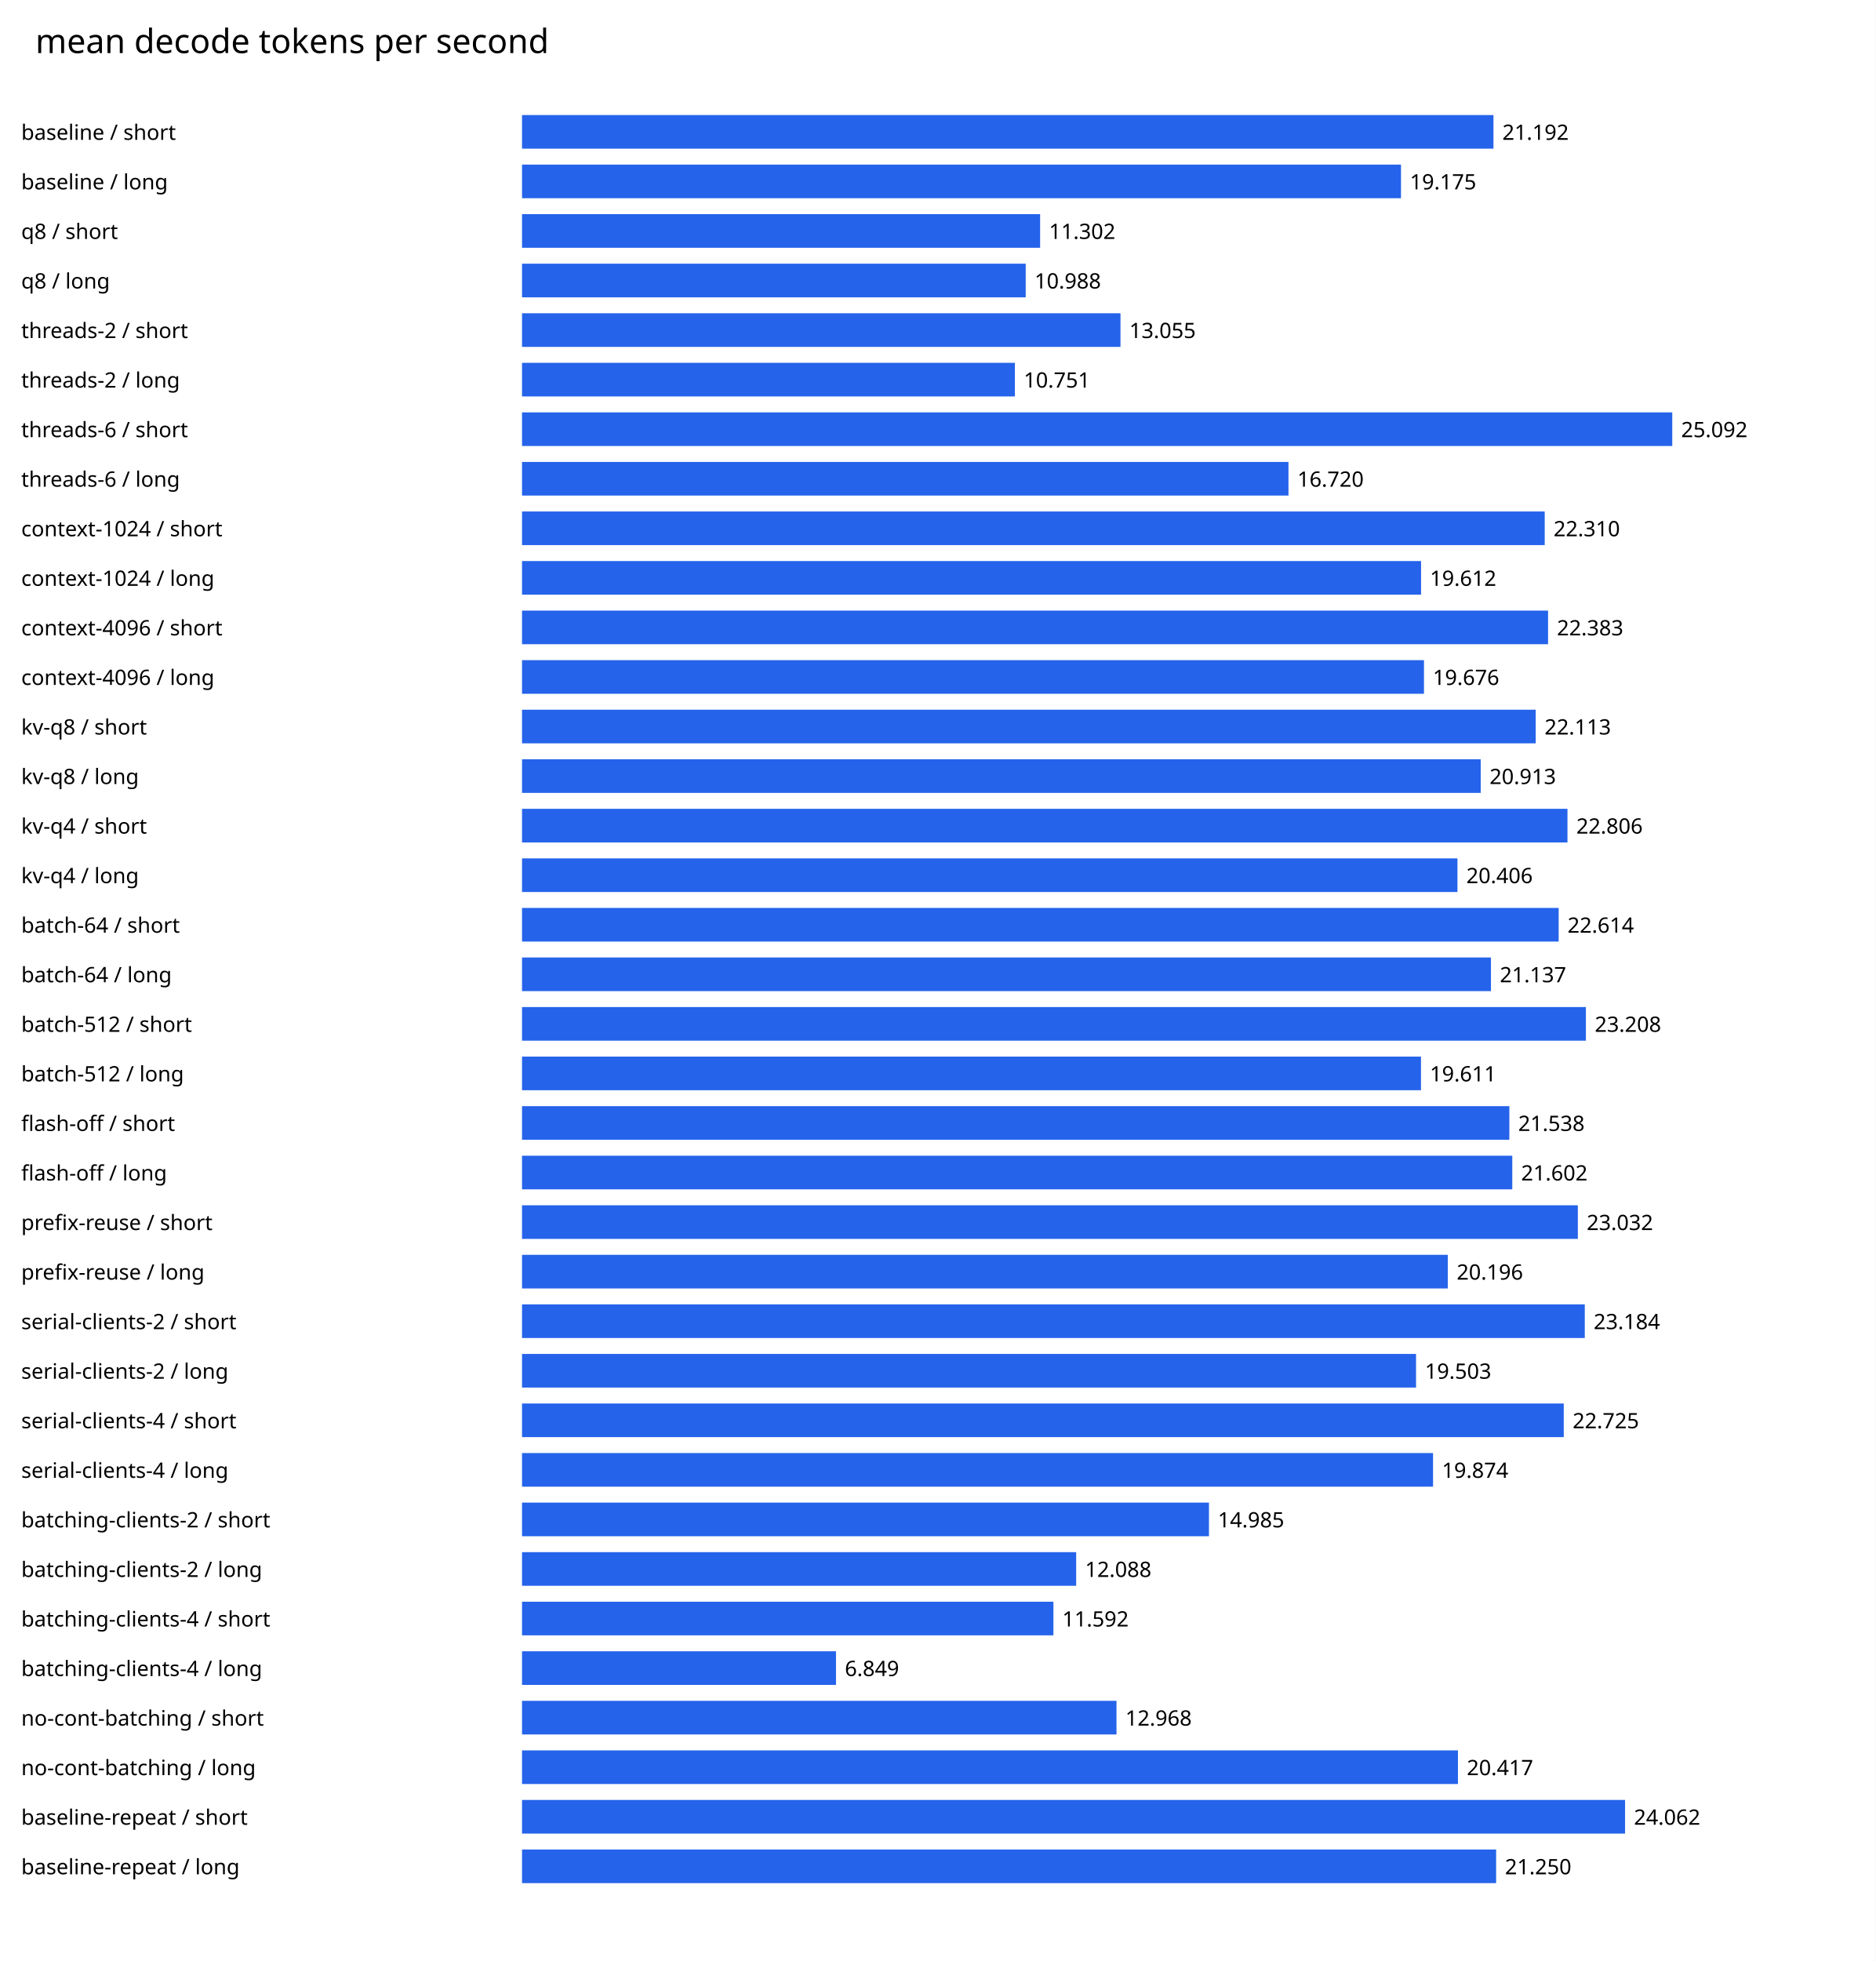
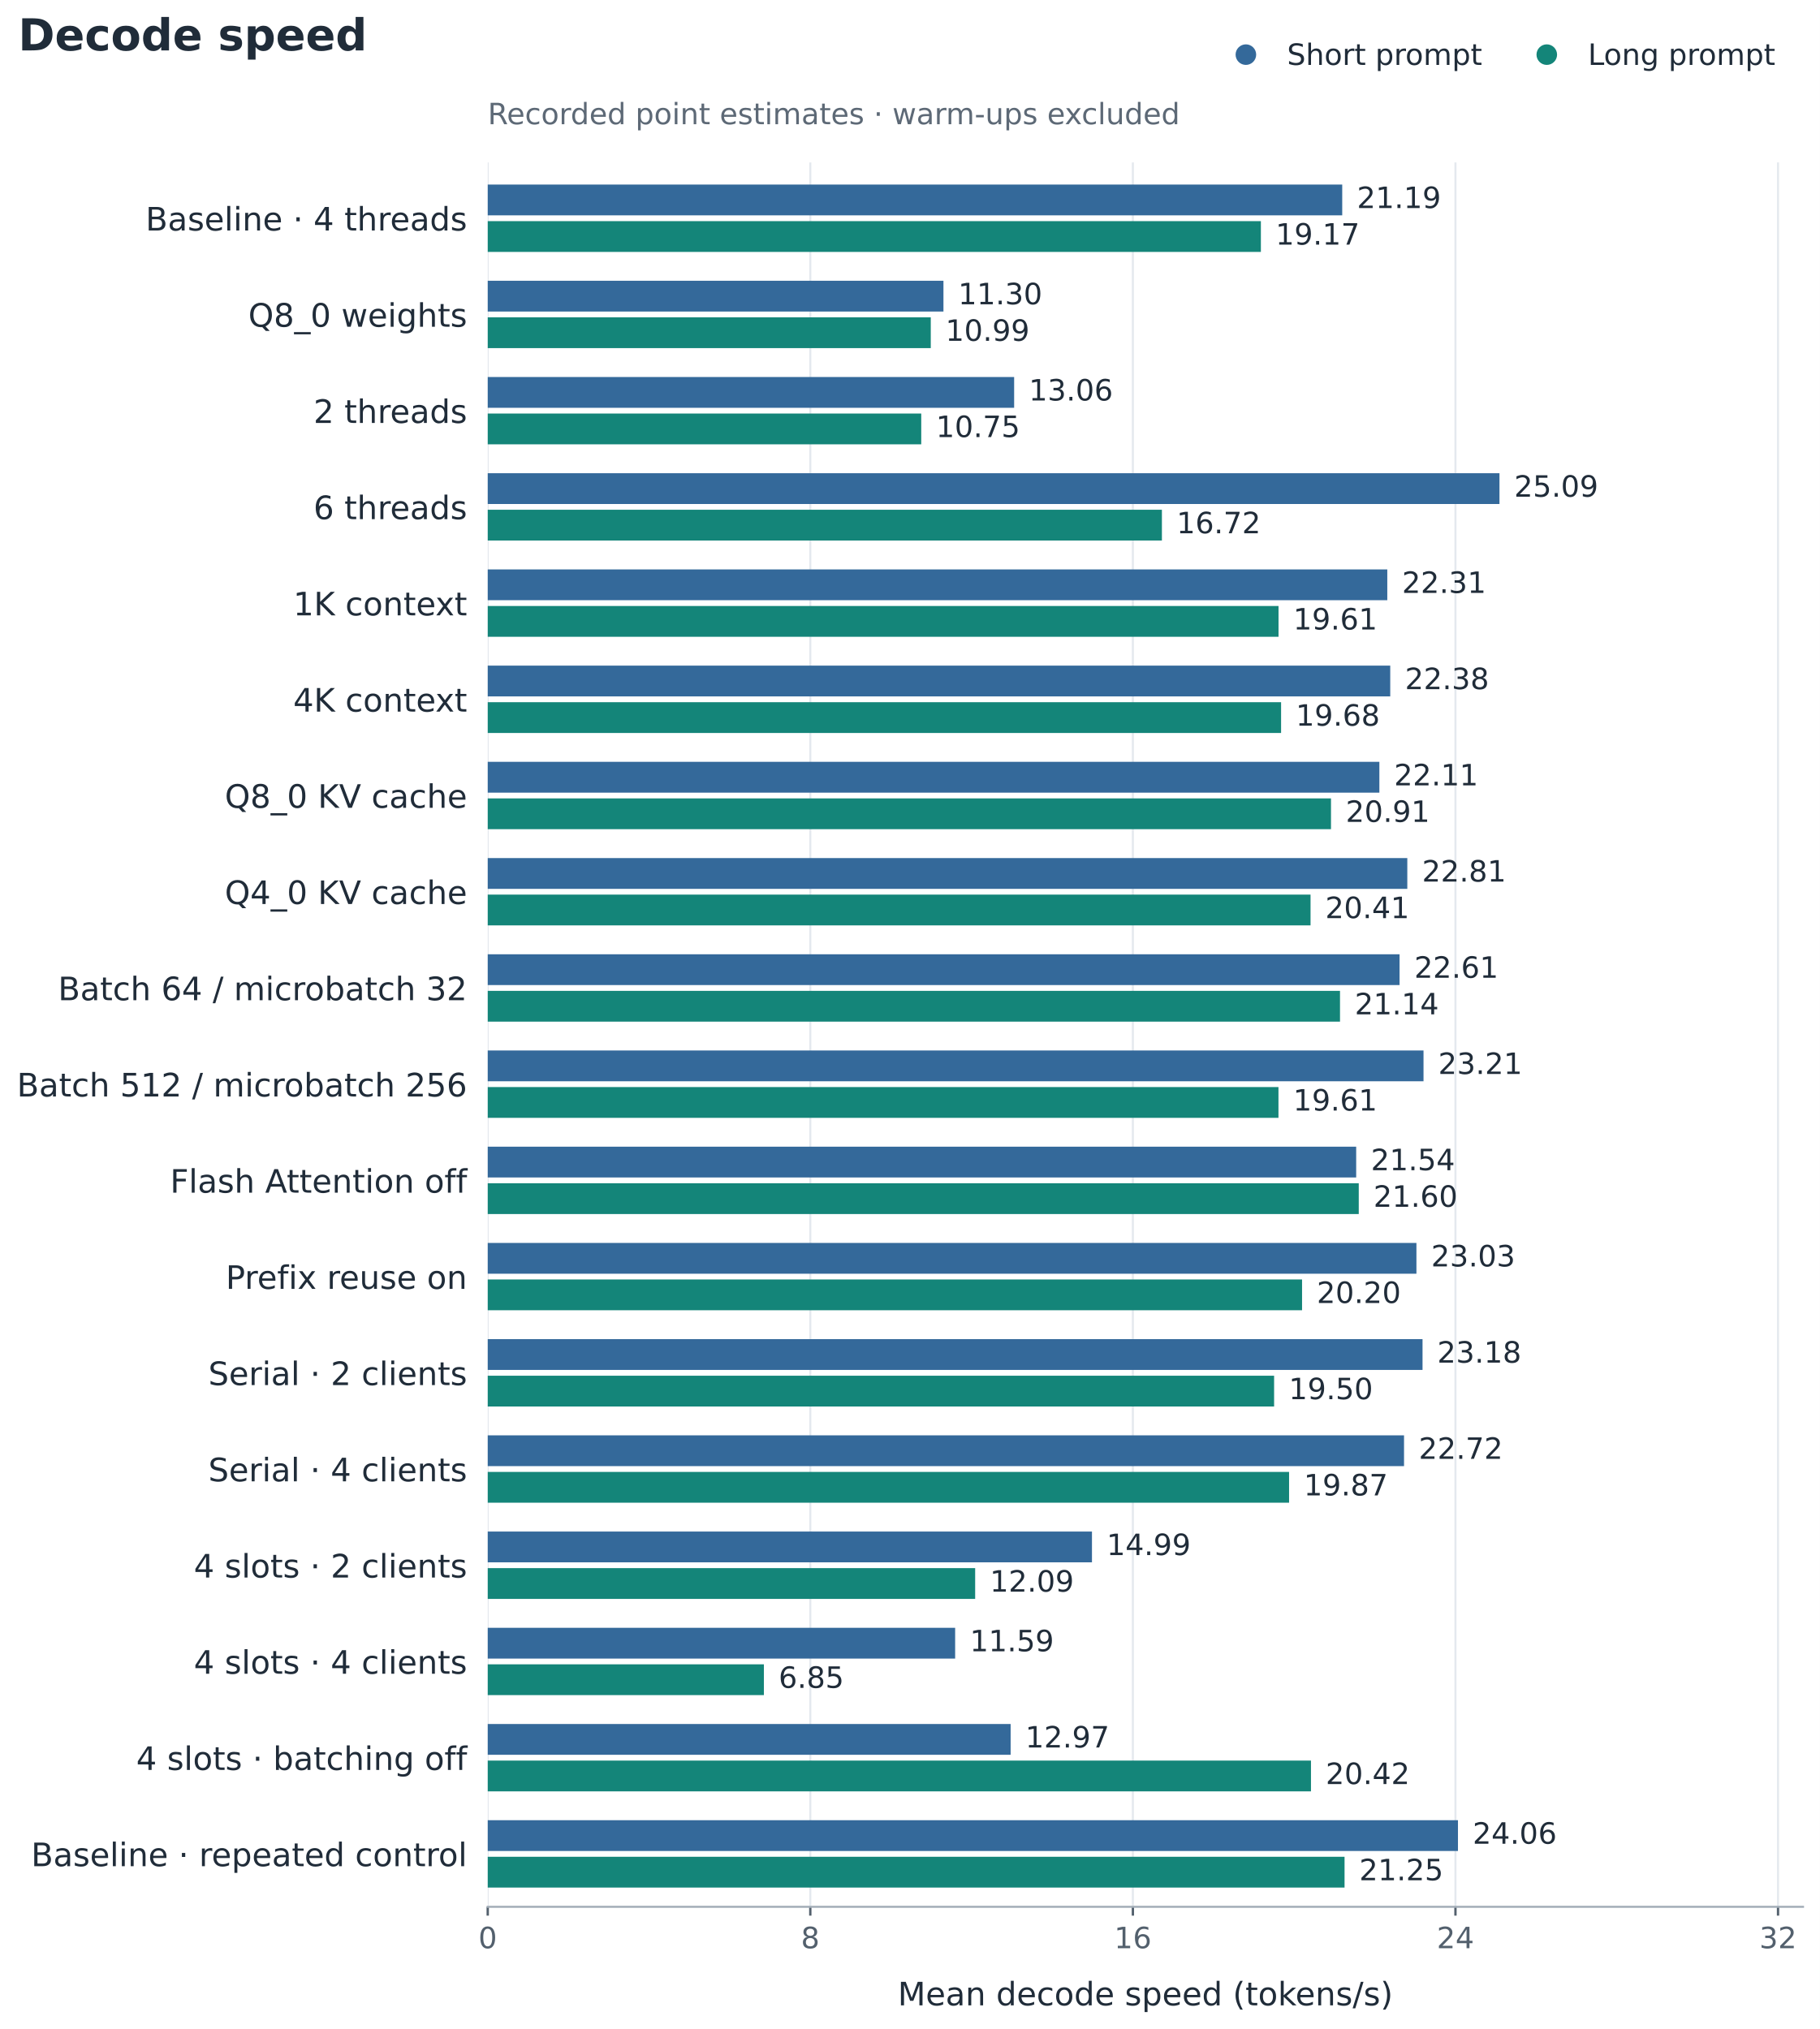
- <svg xmlns="http://www.w3.org/2000/svg" viewBox="0 0 1060 1108" role="img">
-   <rect width="100%" height="100%" fill="white" />
-   <text x="20" y="30" font-family="sans-serif" font-size="19">mean decode tokens per second</text>
-   <text x="12" y="79" font-family="sans-serif" font-size="12">baseline / short</text>
-   <rect x="295" y="65" width="548.97" height="19" fill="#2563eb" />
-   <text x="848.97" y="79" font-family="sans-serif" font-size="12">21.192</text>
-   <text x="12" y="107" font-family="sans-serif" font-size="12">baseline / long</text>
-   <rect x="295" y="93" width="496.712" height="19" fill="#2563eb" />
-   <text x="796.712" y="107" font-family="sans-serif" font-size="12">19.175</text>
-   <text x="12" y="135" font-family="sans-serif" font-size="12">q8 / short</text>
-   <rect x="295" y="121" width="292.777" height="19" fill="#2563eb" />
-   <text x="592.777" y="135" font-family="sans-serif" font-size="12">11.302</text>
-   <text x="12" y="163" font-family="sans-serif" font-size="12">q8 / long</text>
-   <rect x="295" y="149" width="284.632" height="19" fill="#2563eb" />
-   <text x="584.632" y="163" font-family="sans-serif" font-size="12">10.988</text>
-   <text x="12" y="191" font-family="sans-serif" font-size="12">threads-2 / short</text>
-   <rect x="295" y="177" width="338.195" height="19" fill="#2563eb" />
-   <text x="638.195" y="191" font-family="sans-serif" font-size="12">13.055</text>
-   <text x="12" y="219" font-family="sans-serif" font-size="12">threads-2 / long</text>
-   <rect x="295" y="205" width="278.51" height="19" fill="#2563eb" />
-   <text x="578.51" y="219" font-family="sans-serif" font-size="12">10.751</text>
-   <text x="12" y="247" font-family="sans-serif" font-size="12">threads-6 / short</text>
-   <rect x="295" y="233" width="650.0" height="19" fill="#2563eb" />
-   <text x="950.0" y="247" font-family="sans-serif" font-size="12">25.092</text>
-   <text x="12" y="275" font-family="sans-serif" font-size="12">threads-6 / long</text>
-   <rect x="295" y="261" width="433.126" height="19" fill="#2563eb" />
-   <text x="733.126" y="275" font-family="sans-serif" font-size="12">16.720</text>
-   <text x="12" y="303" font-family="sans-serif" font-size="12">context-1024 / short</text>
-   <rect x="295" y="289" width="577.924" height="19" fill="#2563eb" />
-   <text x="877.924" y="303" font-family="sans-serif" font-size="12">22.310</text>
-   <text x="12" y="331" font-family="sans-serif" font-size="12">context-1024 / long</text>
-   <rect x="295" y="317" width="508.047" height="19" fill="#2563eb" />
-   <text x="808.047" y="331" font-family="sans-serif" font-size="12">19.612</text>
-   <text x="12" y="359" font-family="sans-serif" font-size="12">context-4096 / short</text>
-   <rect x="295" y="345" width="579.82" height="19" fill="#2563eb" />
-   <text x="879.82" y="359" font-family="sans-serif" font-size="12">22.383</text>
-   <text x="12" y="387" font-family="sans-serif" font-size="12">context-4096 / long</text>
-   <rect x="295" y="373" width="509.693" height="19" fill="#2563eb" />
-   <text x="809.693" y="387" font-family="sans-serif" font-size="12">19.676</text>
-   <text x="12" y="415" font-family="sans-serif" font-size="12">kv-q8 / short</text>
-   <rect x="295" y="401" width="572.837" height="19" fill="#2563eb" />
-   <text x="872.837" y="415" font-family="sans-serif" font-size="12">22.113</text>
-   <text x="12" y="443" font-family="sans-serif" font-size="12">kv-q8 / long</text>
-   <rect x="295" y="429" width="541.755" height="19" fill="#2563eb" />
-   <text x="841.755" y="443" font-family="sans-serif" font-size="12">20.913</text>
-   <text x="12" y="471" font-family="sans-serif" font-size="12">kv-q4 / short</text>
-   <rect x="295" y="457" width="590.781" height="19" fill="#2563eb" />
-   <text x="890.781" y="471" font-family="sans-serif" font-size="12">22.806</text>
-   <text x="12" y="499" font-family="sans-serif" font-size="12">kv-q4 / long</text>
-   <rect x="295" y="485" width="528.616" height="19" fill="#2563eb" />
-   <text x="828.616" y="499" font-family="sans-serif" font-size="12">20.406</text>
-   <text x="12" y="527" font-family="sans-serif" font-size="12">batch-64 / short</text>
-   <rect x="295" y="513" width="585.807" height="19" fill="#2563eb" />
-   <text x="885.807" y="527" font-family="sans-serif" font-size="12">22.614</text>
-   <text x="12" y="555" font-family="sans-serif" font-size="12">batch-64 / long</text>
-   <rect x="295" y="541" width="547.547" height="19" fill="#2563eb" />
-   <text x="847.547" y="555" font-family="sans-serif" font-size="12">21.137</text>
-   <text x="12" y="583" font-family="sans-serif" font-size="12">batch-512 / short</text>
-   <rect x="295" y="569" width="601.196" height="19" fill="#2563eb" />
-   <text x="901.196" y="583" font-family="sans-serif" font-size="12">23.208</text>
-   <text x="12" y="611" font-family="sans-serif" font-size="12">batch-512 / long</text>
-   <rect x="295" y="597" width="508.006" height="19" fill="#2563eb" />
-   <text x="808.006" y="611" font-family="sans-serif" font-size="12">19.611</text>
-   <text x="12" y="639" font-family="sans-serif" font-size="12">flash-off / short</text>
-   <rect x="295" y="625" width="557.936" height="19" fill="#2563eb" />
-   <text x="857.936" y="639" font-family="sans-serif" font-size="12">21.538</text>
-   <text x="12" y="667" font-family="sans-serif" font-size="12">flash-off / long</text>
-   <rect x="295" y="653" width="559.593" height="19" fill="#2563eb" />
-   <text x="859.593" y="667" font-family="sans-serif" font-size="12">21.602</text>
-   <text x="12" y="695" font-family="sans-serif" font-size="12">prefix-reuse / short</text>
-   <rect x="295" y="681" width="596.644" height="19" fill="#2563eb" />
-   <text x="896.644" y="695" font-family="sans-serif" font-size="12">23.032</text>
-   <text x="12" y="723" font-family="sans-serif" font-size="12">prefix-reuse / long</text>
-   <rect x="295" y="709" width="523.166" height="19" fill="#2563eb" />
-   <text x="823.166" y="723" font-family="sans-serif" font-size="12">20.196</text>
-   <text x="12" y="751" font-family="sans-serif" font-size="12">serial-clients-2 / short</text>
-   <rect x="295" y="737" width="600.565" height="19" fill="#2563eb" />
-   <text x="900.565" y="751" font-family="sans-serif" font-size="12">23.184</text>
-   <text x="12" y="779" font-family="sans-serif" font-size="12">serial-clients-2 / long</text>
-   <rect x="295" y="765" width="505.209" height="19" fill="#2563eb" />
-   <text x="805.209" y="779" font-family="sans-serif" font-size="12">19.503</text>
-   <text x="12" y="807" font-family="sans-serif" font-size="12">serial-clients-4 / short</text>
-   <rect x="295" y="793" width="588.68" height="19" fill="#2563eb" />
-   <text x="888.68" y="807" font-family="sans-serif" font-size="12">22.725</text>
-   <text x="12" y="835" font-family="sans-serif" font-size="12">serial-clients-4 / long</text>
-   <rect x="295" y="821" width="514.825" height="19" fill="#2563eb" />
-   <text x="814.825" y="835" font-family="sans-serif" font-size="12">19.874</text>
-   <text x="12" y="863" font-family="sans-serif" font-size="12">batching-clients-2 / short</text>
-   <rect x="295" y="849" width="388.189" height="19" fill="#2563eb" />
-   <text x="688.189" y="863" font-family="sans-serif" font-size="12">14.985</text>
-   <text x="12" y="891" font-family="sans-serif" font-size="12">batching-clients-2 / long</text>
-   <rect x="295" y="877" width="313.149" height="19" fill="#2563eb" />
-   <text x="613.149" y="891" font-family="sans-serif" font-size="12">12.088</text>
-   <text x="12" y="919" font-family="sans-serif" font-size="12">batching-clients-4 / short</text>
-   <rect x="295" y="905" width="300.291" height="19" fill="#2563eb" />
-   <text x="600.291" y="919" font-family="sans-serif" font-size="12">11.592</text>
-   <text x="12" y="947" font-family="sans-serif" font-size="12">batching-clients-4 / long</text>
-   <rect x="295" y="933" width="177.423" height="19" fill="#2563eb" />
-   <text x="477.423" y="947" font-family="sans-serif" font-size="12">6.849</text>
-   <text x="12" y="975" font-family="sans-serif" font-size="12">no-cont-batching / short</text>
-   <rect x="295" y="961" width="335.939" height="19" fill="#2563eb" />
-   <text x="635.939" y="975" font-family="sans-serif" font-size="12">12.968</text>
-   <text x="12" y="1003" font-family="sans-serif" font-size="12">no-cont-batching / long</text>
-   <rect x="295" y="989" width="528.897" height="19" fill="#2563eb" />
-   <text x="828.897" y="1003" font-family="sans-serif" font-size="12">20.417</text>
-   <text x="12" y="1031" font-family="sans-serif" font-size="12">baseline-repeat / short</text>
-   <rect x="295" y="1017" width="623.327" height="19" fill="#2563eb" />
-   <text x="923.327" y="1031" font-family="sans-serif" font-size="12">24.062</text>
-   <text x="12" y="1059" font-family="sans-serif" font-size="12">baseline-repeat / long</text>
-   <rect x="295" y="1045" width="550.467" height="19" fill="#2563eb" />
-   <text x="850.467" y="1059" font-family="sans-serif" font-size="12">21.250</text>
+ <svg xmlns="http://www.w3.org/2000/svg" xmlns:xlink="http://www.w3.org/1999/xlink" width="619.2pt" height="690.48pt" viewBox="0 0 619.2 690.48" version="1.1" role="img" aria-labelledby="chart-title chart-description">
+   <defs>
+     <style type="text/css">*{stroke-linejoin: round; stroke-linecap: butt}</style>
+   </defs>
+   <g id="figure_1">
+     <g id="patch_1">
+       <path d="M 0 690.48  L 619.2 690.48  L 619.2 0  L 0 0  z " style="fill: #ffffff" />
+     </g>
+     <g id="axes_1">
+       <g id="patch_2">
+         <path d="M 165.942 648.896  L 613.44 648.896  L 613.44 55.276  L 165.942 55.276  z " style="fill: #ffffff" />
+       </g>
+       <g id="matplotlib.axis_1">
+         <g id="xtick_1">
+           <g id="line2d_1">
+             <path d="M 165.942 648.896  L 165.942 55.276  " clip-path="url(#pd51f5eeb92)" style="fill: none; stroke: #e4e9ee; stroke-width: 0.7; stroke-linecap: square" />
+           </g>
+           <g id="line2d_2">
+             <defs>
+               <path id="m0740955a48" d="M 0 0  L 0 3  " style="stroke: #53606d; stroke-width: 0.8" />
+             </defs>
+             <g>
+               <use xlink:href="#m0740955a48" x="165.942" y="648.896" style="fill: #53606d; stroke: #53606d; stroke-width: 0.8" />
+             </g>
+           </g>
+           <g id="text_1">
+             <text style="font-size: 10px; font-family: 'DejaVu Sans'; text-anchor: middle; fill: #53606d" x="165.942" y="662.994" transform="rotate(-0 165.9419 662.9944)">0</text>
+           </g>
+         </g>
+         <g id="xtick_2">
+           <g id="line2d_3">
+             <path d="M 275.692 648.896  L 275.692 55.276  " clip-path="url(#pd51f5eeb92)" style="fill: none; stroke: #e4e9ee; stroke-width: 0.7; stroke-linecap: square" />
+           </g>
+           <g id="line2d_4">
+             <g>
+               <use xlink:href="#m0740955a48" x="275.692" y="648.896" style="fill: #53606d; stroke: #53606d; stroke-width: 0.8" />
+             </g>
+           </g>
+           <g id="text_2">
+             <text style="font-size: 10px; font-family: 'DejaVu Sans'; text-anchor: middle; fill: #53606d" x="275.692" y="662.994" transform="rotate(-0 275.6918 662.9944)">8</text>
+           </g>
+         </g>
+         <g id="xtick_3">
+           <g id="line2d_5">
+             <path d="M 385.442 648.896  L 385.442 55.276  " clip-path="url(#pd51f5eeb92)" style="fill: none; stroke: #e4e9ee; stroke-width: 0.7; stroke-linecap: square" />
+           </g>
+           <g id="line2d_6">
+             <g>
+               <use xlink:href="#m0740955a48" x="385.442" y="648.896" style="fill: #53606d; stroke: #53606d; stroke-width: 0.8" />
+             </g>
+           </g>
+           <g id="text_3">
+             <text style="font-size: 10px; font-family: 'DejaVu Sans'; text-anchor: middle; fill: #53606d" x="385.442" y="662.994" transform="rotate(-0 385.4418 662.9944)">16</text>
+           </g>
+         </g>
+         <g id="xtick_4">
+           <g id="line2d_7">
+             <path d="M 495.192 648.896  L 495.192 55.276  " clip-path="url(#pd51f5eeb92)" style="fill: none; stroke: #e4e9ee; stroke-width: 0.7; stroke-linecap: square" />
+           </g>
+           <g id="line2d_8">
+             <g>
+               <use xlink:href="#m0740955a48" x="495.192" y="648.896" style="fill: #53606d; stroke: #53606d; stroke-width: 0.8" />
+             </g>
+           </g>
+           <g id="text_4">
+             <text style="font-size: 10px; font-family: 'DejaVu Sans'; text-anchor: middle; fill: #53606d" x="495.192" y="662.994" transform="rotate(-0 495.1917 662.9944)">24</text>
+           </g>
+         </g>
+         <g id="xtick_5">
+           <g id="line2d_9">
+             <path d="M 604.942 648.896  L 604.942 55.276  " clip-path="url(#pd51f5eeb92)" style="fill: none; stroke: #e4e9ee; stroke-width: 0.7; stroke-linecap: square" />
+           </g>
+           <g id="line2d_10">
+             <g>
+               <use xlink:href="#m0740955a48" x="604.942" y="648.896" style="fill: #53606d; stroke: #53606d; stroke-width: 0.8" />
+             </g>
+           </g>
+           <g id="text_5">
+             <text style="font-size: 10px; font-family: 'DejaVu Sans'; text-anchor: middle; fill: #53606d" x="604.942" y="662.994" transform="rotate(-0 604.9416 662.9944)">32</text>
+           </g>
+         </g>
+         <g id="text_6">
+           <text style="font-size: 11px; font-family: 'DejaVu Sans'; text-anchor: middle; fill: #202c39" x="389.691" y="682.432" transform="rotate(-0 389.6909 682.4323)">Mean decode speed (tokens/s)</text>
+         </g>
+       </g>
+       <g id="matplotlib.axis_2">
+         <g id="ytick_1">
+           <g id="line2d_11" />
+           <g id="text_7">
+             <text style="font-size: 11px; font-family: 'DejaVu Sans'; text-anchor: end; fill: #202c39" x="158.942" y="78.445" transform="rotate(-0 158.9419 78.44538)">Baseline · 4 threads</text>
+           </g>
+         </g>
+         <g id="ytick_2">
+           <g id="line2d_12" />
+           <g id="text_8">
+             <text style="font-size: 11px; font-family: 'DejaVu Sans'; text-anchor: end; fill: #202c39" x="158.942" y="111.188" transform="rotate(-0 158.9419 111.1878)">Q8_0 weights</text>
+           </g>
+         </g>
+         <g id="ytick_3">
+           <g id="line2d_13" />
+           <g id="text_9">
+             <text style="font-size: 11px; font-family: 'DejaVu Sans'; text-anchor: end; fill: #202c39" x="158.942" y="143.93" transform="rotate(-0 158.9419 143.9302)">2 threads</text>
+           </g>
+         </g>
+         <g id="ytick_4">
+           <g id="line2d_14" />
+           <g id="text_10">
+             <text style="font-size: 11px; font-family: 'DejaVu Sans'; text-anchor: end; fill: #202c39" x="158.942" y="176.673" transform="rotate(-0 158.9419 176.6727)">6 threads</text>
+           </g>
+         </g>
+         <g id="ytick_5">
+           <g id="line2d_15" />
+           <g id="text_11">
+             <text style="font-size: 11px; font-family: 'DejaVu Sans'; text-anchor: end; fill: #202c39" x="158.942" y="209.415" transform="rotate(-0 158.9419 209.4151)">1K context</text>
+           </g>
+         </g>
+         <g id="ytick_6">
+           <g id="line2d_16" />
+           <g id="text_12">
+             <text style="font-size: 11px; font-family: 'DejaVu Sans'; text-anchor: end; fill: #202c39" x="158.942" y="242.158" transform="rotate(-0 158.9419 242.1575)">4K context</text>
+           </g>
+         </g>
+         <g id="ytick_7">
+           <g id="line2d_17" />
+           <g id="text_13">
+             <text style="font-size: 11px; font-family: 'DejaVu Sans'; text-anchor: end; fill: #202c39" x="158.942" y="274.9" transform="rotate(-0 158.9419 274.9)">Q8_0 KV cache</text>
+           </g>
+         </g>
+         <g id="ytick_8">
+           <g id="line2d_18" />
+           <g id="text_14">
+             <text style="font-size: 11px; font-family: 'DejaVu Sans'; text-anchor: end; fill: #202c39" x="158.942" y="307.642" transform="rotate(-0 158.9419 307.6424)">Q4_0 KV cache</text>
+           </g>
+         </g>
+         <g id="ytick_9">
+           <g id="line2d_19" />
+           <g id="text_15">
+             <text style="font-size: 11px; font-family: 'DejaVu Sans'; text-anchor: end; fill: #202c39" x="158.942" y="340.385" transform="rotate(-0 158.9419 340.3848)">Batch 64 / microbatch 32</text>
+           </g>
+         </g>
+         <g id="ytick_10">
+           <g id="line2d_20" />
+           <g id="text_16">
+             <text style="font-size: 11px; font-family: 'DejaVu Sans'; text-anchor: end; fill: #202c39" x="158.942" y="373.127" transform="rotate(-0 158.9419 373.1273)">Batch 512 / microbatch 256</text>
+           </g>
+         </g>
+         <g id="ytick_11">
+           <g id="line2d_21" />
+           <g id="text_17">
+             <text style="font-size: 11px; font-family: 'DejaVu Sans'; text-anchor: end; fill: #202c39" x="158.942" y="405.87" transform="rotate(-0 158.9419 405.8697)">Flash Attention off</text>
+           </g>
+         </g>
+         <g id="ytick_12">
+           <g id="line2d_22" />
+           <g id="text_18">
+             <text style="font-size: 11px; font-family: 'DejaVu Sans'; text-anchor: end; fill: #202c39" x="158.942" y="438.612" transform="rotate(-0 158.9419 438.6121)">Prefix reuse on</text>
+           </g>
+         </g>
+         <g id="ytick_13">
+           <g id="line2d_23" />
+           <g id="text_19">
+             <text style="font-size: 11px; font-family: 'DejaVu Sans'; text-anchor: end; fill: #202c39" x="158.942" y="471.355" transform="rotate(-0 158.9419 471.3546)">Serial · 2 clients</text>
+           </g>
+         </g>
+         <g id="ytick_14">
+           <g id="line2d_24" />
+           <g id="text_20">
+             <text style="font-size: 11px; font-family: 'DejaVu Sans'; text-anchor: end; fill: #202c39" x="158.942" y="504.097" transform="rotate(-0 158.9419 504.097)">Serial · 4 clients</text>
+           </g>
+         </g>
+         <g id="ytick_15">
+           <g id="line2d_25" />
+           <g id="text_21">
+             <text style="font-size: 11px; font-family: 'DejaVu Sans'; text-anchor: end; fill: #202c39" x="158.942" y="536.839" transform="rotate(-0 158.9419 536.8394)">4 slots · 2 clients</text>
+           </g>
+         </g>
+         <g id="ytick_16">
+           <g id="line2d_26" />
+           <g id="text_22">
+             <text style="font-size: 11px; font-family: 'DejaVu Sans'; text-anchor: end; fill: #202c39" x="158.942" y="569.582" transform="rotate(-0 158.9419 569.5819)">4 slots · 4 clients</text>
+           </g>
+         </g>
+         <g id="ytick_17">
+           <g id="line2d_27" />
+           <g id="text_23">
+             <text style="font-size: 11px; font-family: 'DejaVu Sans'; text-anchor: end; fill: #202c39" x="158.942" y="602.324" transform="rotate(-0 158.9419 602.3243)">4 slots · batching off</text>
+           </g>
+         </g>
+         <g id="ytick_18">
+           <g id="line2d_28" />
+           <g id="text_24">
+             <text style="font-size: 11px; font-family: 'DejaVu Sans'; text-anchor: end; fill: #202c39" x="158.942" y="635.067" transform="rotate(-0 158.9419 635.0667)">Baseline · repeated control</text>
+           </g>
+         </g>
+       </g>
+       <g id="patch_3">
+         <path d="M 165.942 62.806  L 456.667 62.806  L 456.667 73.284  L 165.942 73.284  z " clip-path="url(#pd51f5eeb92)" style="fill: #34699a" />
+       </g>
+       <g id="patch_4">
+         <path d="M 165.942 75.249  L 428.992 75.249  L 428.992 85.726  L 165.942 85.726  z " clip-path="url(#pd51f5eeb92)" style="fill: #148579" />
+       </g>
+       <g id="patch_5">
+         <path d="M 165.942 95.549  L 320.992 95.549  L 320.992 106.026  L 165.942 106.026  z " clip-path="url(#pd51f5eeb92)" style="fill: #34699a" />
+       </g>
+       <g id="patch_6">
+         <path d="M 165.942 107.991  L 316.678 107.991  L 316.678 118.469  L 165.942 118.469  z " clip-path="url(#pd51f5eeb92)" style="fill: #148579" />
+       </g>
+       <g id="patch_7">
+         <path d="M 165.942 128.291  L 345.044 128.291  L 345.044 138.769  L 165.942 138.769  z " clip-path="url(#pd51f5eeb92)" style="fill: #34699a" />
+       </g>
+       <g id="patch_8">
+         <path d="M 165.942 140.733  L 313.436 140.733  L 313.436 151.211  L 165.942 151.211  z " clip-path="url(#pd51f5eeb92)" style="fill: #148579" />
+       </g>
+       <g id="patch_9">
+         <path d="M 165.942 161.034  L 510.171 161.034  L 510.171 171.511  L 165.942 171.511  z " clip-path="url(#pd51f5eeb92)" style="fill: #34699a" />
+       </g>
+       <g id="patch_10">
+         <path d="M 165.942 173.476  L 395.318 173.476  L 395.318 183.953  L 165.942 183.953  z " clip-path="url(#pd51f5eeb92)" style="fill: #148579" />
+       </g>
+       <g id="patch_11">
+         <path d="M 165.942 193.776  L 472.001 193.776  L 472.001 204.254  L 165.942 204.254  z " clip-path="url(#pd51f5eeb92)" style="fill: #34699a" />
+       </g>
+       <g id="patch_12">
+         <path d="M 165.942 206.218  L 434.995 206.218  L 434.995 216.696  L 165.942 216.696  z " clip-path="url(#pd51f5eeb92)" style="fill: #148579" />
+       </g>
+       <g id="patch_13">
+         <path d="M 165.942 226.519  L 473.005 226.519  L 473.005 236.996  L 165.942 236.996  z " clip-path="url(#pd51f5eeb92)" style="fill: #34699a" />
+       </g>
+       <g id="patch_14">
+         <path d="M 165.942 238.961  L 435.867 238.961  L 435.867 249.438  L 165.942 249.438  z " clip-path="url(#pd51f5eeb92)" style="fill: #148579" />
+       </g>
+       <g id="patch_15">
+         <path d="M 165.942 259.261  L 469.307 259.261  L 469.307 269.739  L 165.942 269.739  z " clip-path="url(#pd51f5eeb92)" style="fill: #34699a" />
+       </g>
+       <g id="patch_16">
+         <path d="M 165.942 271.703  L 452.846 271.703  L 452.846 282.181  L 165.942 282.181  z " clip-path="url(#pd51f5eeb92)" style="fill: #148579" />
+       </g>
+       <g id="patch_17">
+         <path d="M 165.942 292.003  L 478.81 292.003  L 478.81 302.481  L 165.942 302.481  z " clip-path="url(#pd51f5eeb92)" style="fill: #34699a" />
+       </g>
+       <g id="patch_18">
+         <path d="M 165.942 304.446  L 445.888 304.446  L 445.888 314.923  L 165.942 314.923  z " clip-path="url(#pd51f5eeb92)" style="fill: #148579" />
+       </g>
+       <g id="patch_19">
+         <path d="M 165.942 324.746  L 476.175 324.746  L 476.175 335.223  L 165.942 335.223  z " clip-path="url(#pd51f5eeb92)" style="fill: #34699a" />
+       </g>
+       <g id="patch_20">
+         <path d="M 165.942 337.188  L 455.914 337.188  L 455.914 347.666  L 165.942 347.666  z " clip-path="url(#pd51f5eeb92)" style="fill: #148579" />
+       </g>
+       <g id="patch_21">
+         <path d="M 165.942 357.488  L 484.325 357.488  L 484.325 367.966  L 165.942 367.966  z " clip-path="url(#pd51f5eeb92)" style="fill: #34699a" />
+       </g>
+       <g id="patch_22">
+         <path d="M 165.942 369.93  L 434.974 369.93  L 434.974 380.408  L 165.942 380.408  z " clip-path="url(#pd51f5eeb92)" style="fill: #148579" />
+       </g>
+       <g id="patch_23">
+         <path d="M 165.942 390.231  L 461.416 390.231  L 461.416 400.708  L 165.942 400.708  z " clip-path="url(#pd51f5eeb92)" style="fill: #34699a" />
+       </g>
+       <g id="patch_24">
+         <path d="M 165.942 402.673  L 462.293 402.673  L 462.293 413.15  L 165.942 413.15  z " clip-path="url(#pd51f5eeb92)" style="fill: #148579" />
+       </g>
+       <g id="patch_25">
+         <path d="M 165.942 422.973  L 481.915 422.973  L 481.915 433.451  L 165.942 433.451  z " clip-path="url(#pd51f5eeb92)" style="fill: #34699a" />
+       </g>
+       <g id="patch_26">
+         <path d="M 165.942 435.415  L 443.002 435.415  L 443.002 445.893  L 165.942 445.893  z " clip-path="url(#pd51f5eeb92)" style="fill: #148579" />
+       </g>
+       <g id="patch_27">
+         <path d="M 165.942 455.716  L 483.991 455.716  L 483.991 466.193  L 165.942 466.193  z " clip-path="url(#pd51f5eeb92)" style="fill: #34699a" />
+       </g>
+       <g id="patch_28">
+         <path d="M 165.942 468.158  L 433.492 468.158  L 433.492 478.635  L 165.942 478.635  z " clip-path="url(#pd51f5eeb92)" style="fill: #148579" />
+       </g>
+       <g id="patch_29">
+         <path d="M 165.942 488.458  L 477.697 488.458  L 477.697 498.936  L 165.942 498.936  z " clip-path="url(#pd51f5eeb92)" style="fill: #34699a" />
+       </g>
+       <g id="patch_30">
+         <path d="M 165.942 500.9  L 438.585 500.9  L 438.585 511.378  L 165.942 511.378  z " clip-path="url(#pd51f5eeb92)" style="fill: #148579" />
+       </g>
+       <g id="patch_31">
+         <path d="M 165.942 521.2  L 371.521 521.2  L 371.521 531.678  L 165.942 531.678  z " clip-path="url(#pd51f5eeb92)" style="fill: #34699a" />
+       </g>
+       <g id="patch_32">
+         <path d="M 165.942 533.643  L 331.78 533.643  L 331.78 544.12  L 165.942 544.12  z " clip-path="url(#pd51f5eeb92)" style="fill: #148579" />
+       </g>
+       <g id="patch_33">
+         <path d="M 165.942 553.943  L 324.971 553.943  L 324.971 564.42  L 165.942 564.42  z " clip-path="url(#pd51f5eeb92)" style="fill: #34699a" />
+       </g>
+       <g id="patch_34">
+         <path d="M 165.942 566.385  L 259.902 566.385  L 259.902 576.863  L 165.942 576.863  z " clip-path="url(#pd51f5eeb92)" style="fill: #148579" />
+       </g>
+       <g id="patch_35">
+         <path d="M 165.942 586.685  L 343.849 586.685  L 343.849 597.163  L 165.942 597.163  z " clip-path="url(#pd51f5eeb92)" style="fill: #34699a" />
+       </g>
+       <g id="patch_36">
+         <path d="M 165.942 599.127  L 446.037 599.127  L 446.037 609.605  L 165.942 609.605  z " clip-path="url(#pd51f5eeb92)" style="fill: #148579" />
+       </g>
+       <g id="patch_37">
+         <path d="M 165.942 619.428  L 496.046 619.428  L 496.046 629.905  L 165.942 629.905  z " clip-path="url(#pd51f5eeb92)" style="fill: #34699a" />
+       </g>
+       <g id="patch_38">
+         <path d="M 165.942 631.87  L 457.46 631.87  L 457.46 642.347  L 165.942 642.347  z " clip-path="url(#pd51f5eeb92)" style="fill: #148579" />
+       </g>
+       <g id="patch_39">
+         <path d="M 165.942 648.896  L 613.44 648.896  " style="fill: none; stroke: #a4aeb8; stroke-width: 0.7; stroke-linejoin: miter; stroke-linecap: square" />
+       </g>
+       <g id="text_25">
+         <text style="font-size: 10px; font-family: 'DejaVu Sans'; text-anchor: start; fill: #202c39" x="461.667" y="70.805" transform="rotate(-0 461.6673 70.80455)">21.19</text>
+       </g>
+       <g id="text_26">
+         <text style="font-size: 10px; font-family: 'DejaVu Sans'; text-anchor: start; fill: #202c39" x="433.992" y="83.247" transform="rotate(-0 433.9924 83.24667)">19.17</text>
+       </g>
+       <g id="text_27">
+         <text style="font-size: 10px; font-family: 'DejaVu Sans'; text-anchor: start; fill: #202c39" x="325.992" y="103.547" transform="rotate(-0 325.9917 103.547)">11.30</text>
+       </g>
+       <g id="text_28">
+         <text style="font-size: 10px; font-family: 'DejaVu Sans'; text-anchor: start; fill: #202c39" x="321.678" y="115.989" transform="rotate(-0 321.6783 115.9891)">10.99</text>
+       </g>
+       <g id="text_29">
+         <text style="font-size: 10px; font-family: 'DejaVu Sans'; text-anchor: start; fill: #202c39" x="350.044" y="136.289" transform="rotate(-0 350.0443 136.2894)">13.06</text>
+       </g>
+       <g id="text_30">
+         <text style="font-size: 10px; font-family: 'DejaVu Sans'; text-anchor: start; fill: #202c39" x="318.436" y="148.732" transform="rotate(-0 318.4364 148.7315)">10.75</text>
+       </g>
+       <g id="text_31">
+         <text style="font-size: 10px; font-family: 'DejaVu Sans'; text-anchor: start; fill: #202c39" x="515.171" y="169.032" transform="rotate(-0 515.1712 169.0318)">25.09</text>
+       </g>
+       <g id="text_32">
+         <text style="font-size: 10px; font-family: 'DejaVu Sans'; text-anchor: start; fill: #202c39" x="400.318" y="181.474" transform="rotate(-0 400.3181 181.474)">16.72</text>
+       </g>
+       <g id="text_33">
+         <text style="font-size: 10px; font-family: 'DejaVu Sans'; text-anchor: start; fill: #202c39" x="477.001" y="201.774" transform="rotate(-0 477.0008 201.7743)">22.31</text>
+       </g>
+       <g id="text_34">
+         <text style="font-size: 10px; font-family: 'DejaVu Sans'; text-anchor: start; fill: #202c39" x="439.995" y="214.216" transform="rotate(-0 439.9951 214.2164)">19.61</text>
+       </g>
+       <g id="text_35">
+         <text style="font-size: 10px; font-family: 'DejaVu Sans'; text-anchor: start; fill: #202c39" x="478.005" y="234.517" transform="rotate(-0 478.0048 234.5167)">22.38</text>
+       </g>
+       <g id="text_36">
+         <text style="font-size: 10px; font-family: 'DejaVu Sans'; text-anchor: start; fill: #202c39" x="440.867" y="246.959" transform="rotate(-0 440.8667 246.9588)">19.68</text>
+       </g>
+       <g id="text_37">
+         <text style="font-size: 10px; font-family: 'DejaVu Sans'; text-anchor: start; fill: #202c39" x="474.307" y="267.259" transform="rotate(-0 474.3067 267.2591)">22.11</text>
+       </g>
+       <g id="text_38">
+         <text style="font-size: 10px; font-family: 'DejaVu Sans'; text-anchor: start; fill: #202c39" x="457.846" y="279.701" transform="rotate(-0 457.8465 279.7013)">20.91</text>
+       </g>
+       <g id="text_39">
+         <text style="font-size: 10px; font-family: 'DejaVu Sans'; text-anchor: start; fill: #202c39" x="483.81" y="300.002" transform="rotate(-0 483.8099 300.0016)">22.81</text>
+       </g>
+       <g id="text_40">
+         <text style="font-size: 10px; font-family: 'DejaVu Sans'; text-anchor: start; fill: #202c39" x="450.888" y="312.444" transform="rotate(-0 450.8882 312.4437)">20.41</text>
+       </g>
+       <g id="text_41">
+         <text style="font-size: 10px; font-family: 'DejaVu Sans'; text-anchor: start; fill: #202c39" x="481.175" y="332.744" transform="rotate(-0 481.1754 332.744)">22.61</text>
+       </g>
+       <g id="text_42">
+         <text style="font-size: 10px; font-family: 'DejaVu Sans'; text-anchor: start; fill: #202c39" x="460.914" y="345.186" transform="rotate(-0 460.9139 345.1861)">21.14</text>
+       </g>
+       <g id="text_43">
+         <text style="font-size: 10px; font-family: 'DejaVu Sans'; text-anchor: start; fill: #202c39" x="489.325" y="365.486" transform="rotate(-0 489.3252 365.4864)">23.21</text>
+       </g>
+       <g id="text_44">
+         <text style="font-size: 10px; font-family: 'DejaVu Sans'; text-anchor: start; fill: #202c39" x="439.974" y="377.929" transform="rotate(-0 439.9737 377.9286)">19.61</text>
+       </g>
+       <g id="text_45">
+         <text style="font-size: 10px; font-family: 'DejaVu Sans'; text-anchor: start; fill: #202c39" x="466.416" y="398.229" transform="rotate(-0 466.4158 398.2289)">21.54</text>
+       </g>
+       <g id="text_46">
+         <text style="font-size: 10px; font-family: 'DejaVu Sans'; text-anchor: start; fill: #202c39" x="467.293" y="410.671" transform="rotate(-0 467.2929 410.671)">21.60</text>
+       </g>
+       <g id="text_47">
+         <text style="font-size: 10px; font-family: 'DejaVu Sans'; text-anchor: start; fill: #202c39" x="486.915" y="430.971" transform="rotate(-0 486.9147 430.9713)">23.03</text>
+       </g>
+       <g id="text_48">
+         <text style="font-size: 10px; font-family: 'DejaVu Sans'; text-anchor: start; fill: #202c39" x="448.002" y="443.413" transform="rotate(-0 448.0021 443.4134)">20.20</text>
+       </g>
+       <g id="text_49">
+         <text style="font-size: 10px; font-family: 'DejaVu Sans'; text-anchor: start; fill: #202c39" x="488.991" y="463.714" transform="rotate(-0 488.9913 463.7137)">23.18</text>
+       </g>
+       <g id="text_50">
+         <text style="font-size: 10px; font-family: 'DejaVu Sans'; text-anchor: start; fill: #202c39" x="438.492" y="476.156" transform="rotate(-0 438.4924 476.1559)">19.50</text>
+       </g>
+       <g id="text_51">
+         <text style="font-size: 10px; font-family: 'DejaVu Sans'; text-anchor: start; fill: #202c39" x="482.697" y="496.456" transform="rotate(-0 482.6974 496.4562)">22.72</text>
+       </g>
+       <g id="text_52">
+         <text style="font-size: 10px; font-family: 'DejaVu Sans'; text-anchor: start; fill: #202c39" x="443.585" y="508.898" transform="rotate(-0 443.5846 508.8983)">19.87</text>
+       </g>
+       <g id="text_53">
+         <text style="font-size: 10px; font-family: 'DejaVu Sans'; text-anchor: start; fill: #202c39" x="376.521" y="529.199" transform="rotate(-0 376.5206 529.1986)">14.99</text>
+       </g>
+       <g id="text_54">
+         <text style="font-size: 10px; font-family: 'DejaVu Sans'; text-anchor: start; fill: #202c39" x="336.78" y="541.641" transform="rotate(-0 336.7804 541.6407)">12.09</text>
+       </g>
+       <g id="text_55">
+         <text style="font-size: 10px; font-family: 'DejaVu Sans'; text-anchor: start; fill: #202c39" x="329.971" y="561.941" transform="rotate(-0 329.9708 561.941)">11.59</text>
+       </g>
+       <g id="text_56">
+         <text style="font-size: 10px; font-family: 'DejaVu Sans'; text-anchor: start; fill: #202c39" x="264.902" y="574.383" transform="rotate(-0 264.9023 574.3832)">6.85</text>
+       </g>
+       <g id="text_57">
+         <text style="font-size: 10px; font-family: 'DejaVu Sans'; text-anchor: start; fill: #202c39" x="348.849" y="594.683" transform="rotate(-0 348.8494 594.6835)">12.97</text>
+       </g>
+       <g id="text_58">
+         <text style="font-size: 10px; font-family: 'DejaVu Sans'; text-anchor: start; fill: #202c39" x="451.037" y="607.126" transform="rotate(-0 451.0369 607.1256)">20.42</text>
+       </g>
+       <g id="text_59">
+         <text style="font-size: 10px; font-family: 'DejaVu Sans'; text-anchor: start; fill: #202c39" x="501.046" y="627.426" transform="rotate(-0 501.0456 627.4259)">24.06</text>
+       </g>
+       <g id="text_60">
+         <text style="font-size: 10px; font-family: 'DejaVu Sans'; text-anchor: start; fill: #202c39" x="462.46" y="639.868" transform="rotate(-0 462.4599 639.868)">21.25</text>
+       </g>
+       <g id="text_61">
+         <text style="font-size: 10px; font-family: 'DejaVu Sans'; text-anchor: start; fill: #5d6976" x="165.942" y="42.276" transform="rotate(-0 165.9419 42.27562)">Recorded point estimates · warm-ups excluded</text>
+       </g>
+     </g>
+     <g id="text_62">
+       <text style="font-weight: 700; font-size: 15px; font-family: 'DejaVu Sans'; text-anchor: start; fill: #202c39" x="6.192" y="17.158" transform="rotate(-0 6.192 17.15766)">Decode speed</text>
+     </g>
+     <g id="legend_1">
+       <g id="line2d_29">
+         <defs>
+           <path id="m67c05d2fc0" d="M 0 3  C 0.796 3 1.559 2.684 2.121 2.121  C 2.684 1.559 3 0.796 3 0  C 3 -0.796 2.684 -1.559 2.121 -2.121  C 1.559 -2.684 0.796 -3 0 -3  C -0.796 -3 -1.559 -2.684 -2.121 -2.121  C -2.684 -1.559 -3 -0.796 -3 0  C -3 0.796 -2.684 1.559 -2.121 2.121  C -1.559 2.684 -0.796 3 0 3  z " style="stroke: #34699a" />
+         </defs>
+         <g>
+           <use xlink:href="#m67c05d2fc0" x="423.889" y="18.592" style="fill: #34699a; stroke: #34699a" />
+         </g>
+       </g>
+       <g id="text_63">
+         <text style="font-size: 10px; font-family: 'DejaVu Sans'; text-anchor: start; fill: #202c39" x="437.889" y="22.092" transform="rotate(-0 437.8893 22.09204)">Short prompt</text>
+       </g>
+       <g id="line2d_30">
+         <defs>
+           <path id="mc3e6ef7806" d="M 0 3  C 0.796 3 1.559 2.684 2.121 2.121  C 2.684 1.559 3 0.796 3 0  C 3 -0.796 2.684 -1.559 2.121 -2.121  C 1.559 -2.684 0.796 -3 0 -3  C -0.796 -3 -1.559 -2.684 -2.121 -2.121  C -2.684 -1.559 -3 -0.796 -3 0  C -3 0.796 -2.684 1.559 -2.121 2.121  C -1.559 2.684 -0.796 3 0 3  z " style="stroke: #148579" />
+         </defs>
+         <g>
+           <use xlink:href="#mc3e6ef7806" x="526.266" y="18.592" style="fill: #148579; stroke: #148579" />
+         </g>
+       </g>
+       <g id="text_64">
+         <text style="font-size: 10px; font-family: 'DejaVu Sans'; text-anchor: start; fill: #202c39" x="540.266" y="22.092" transform="rotate(-0 540.2658 22.09204)">Long prompt</text>
+       </g>
+     </g>
+   </g>
+   <defs>
+     <clipPath id="pd51f5eeb92">
+       <rect x="165.942" y="55.276" width="447.498" height="593.62" />
+     </clipPath>
+   </defs>
</svg>
